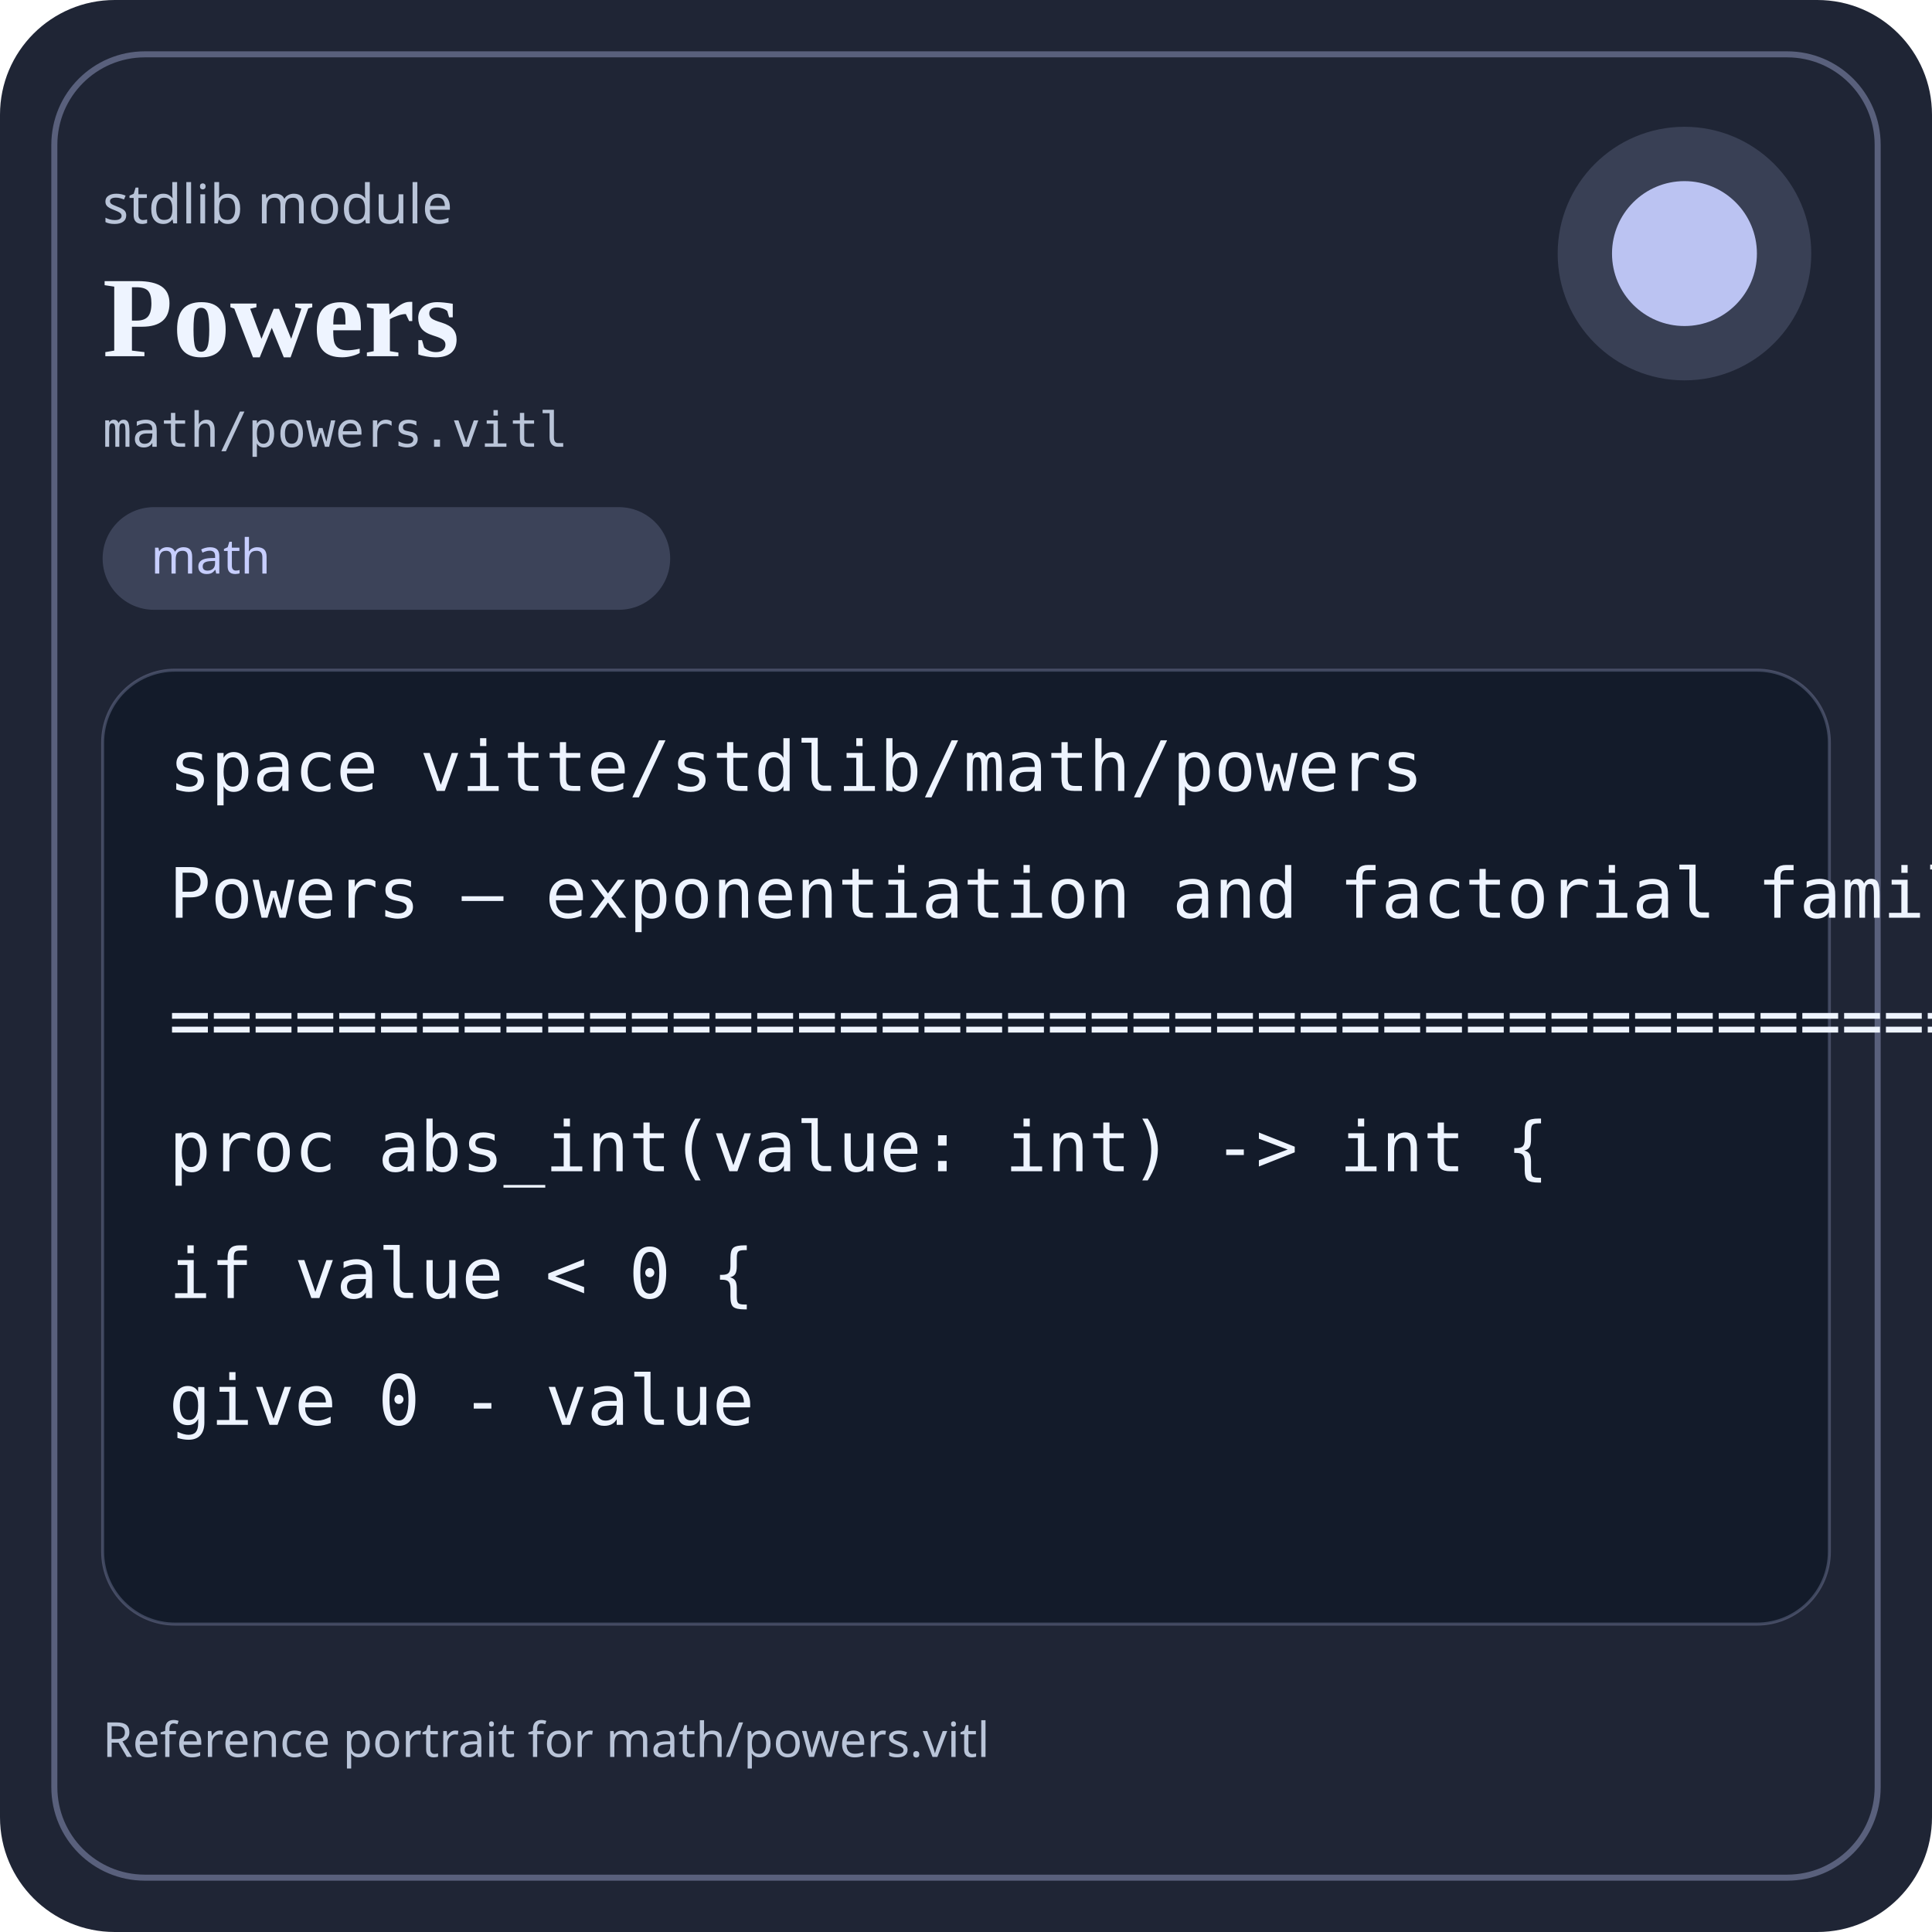
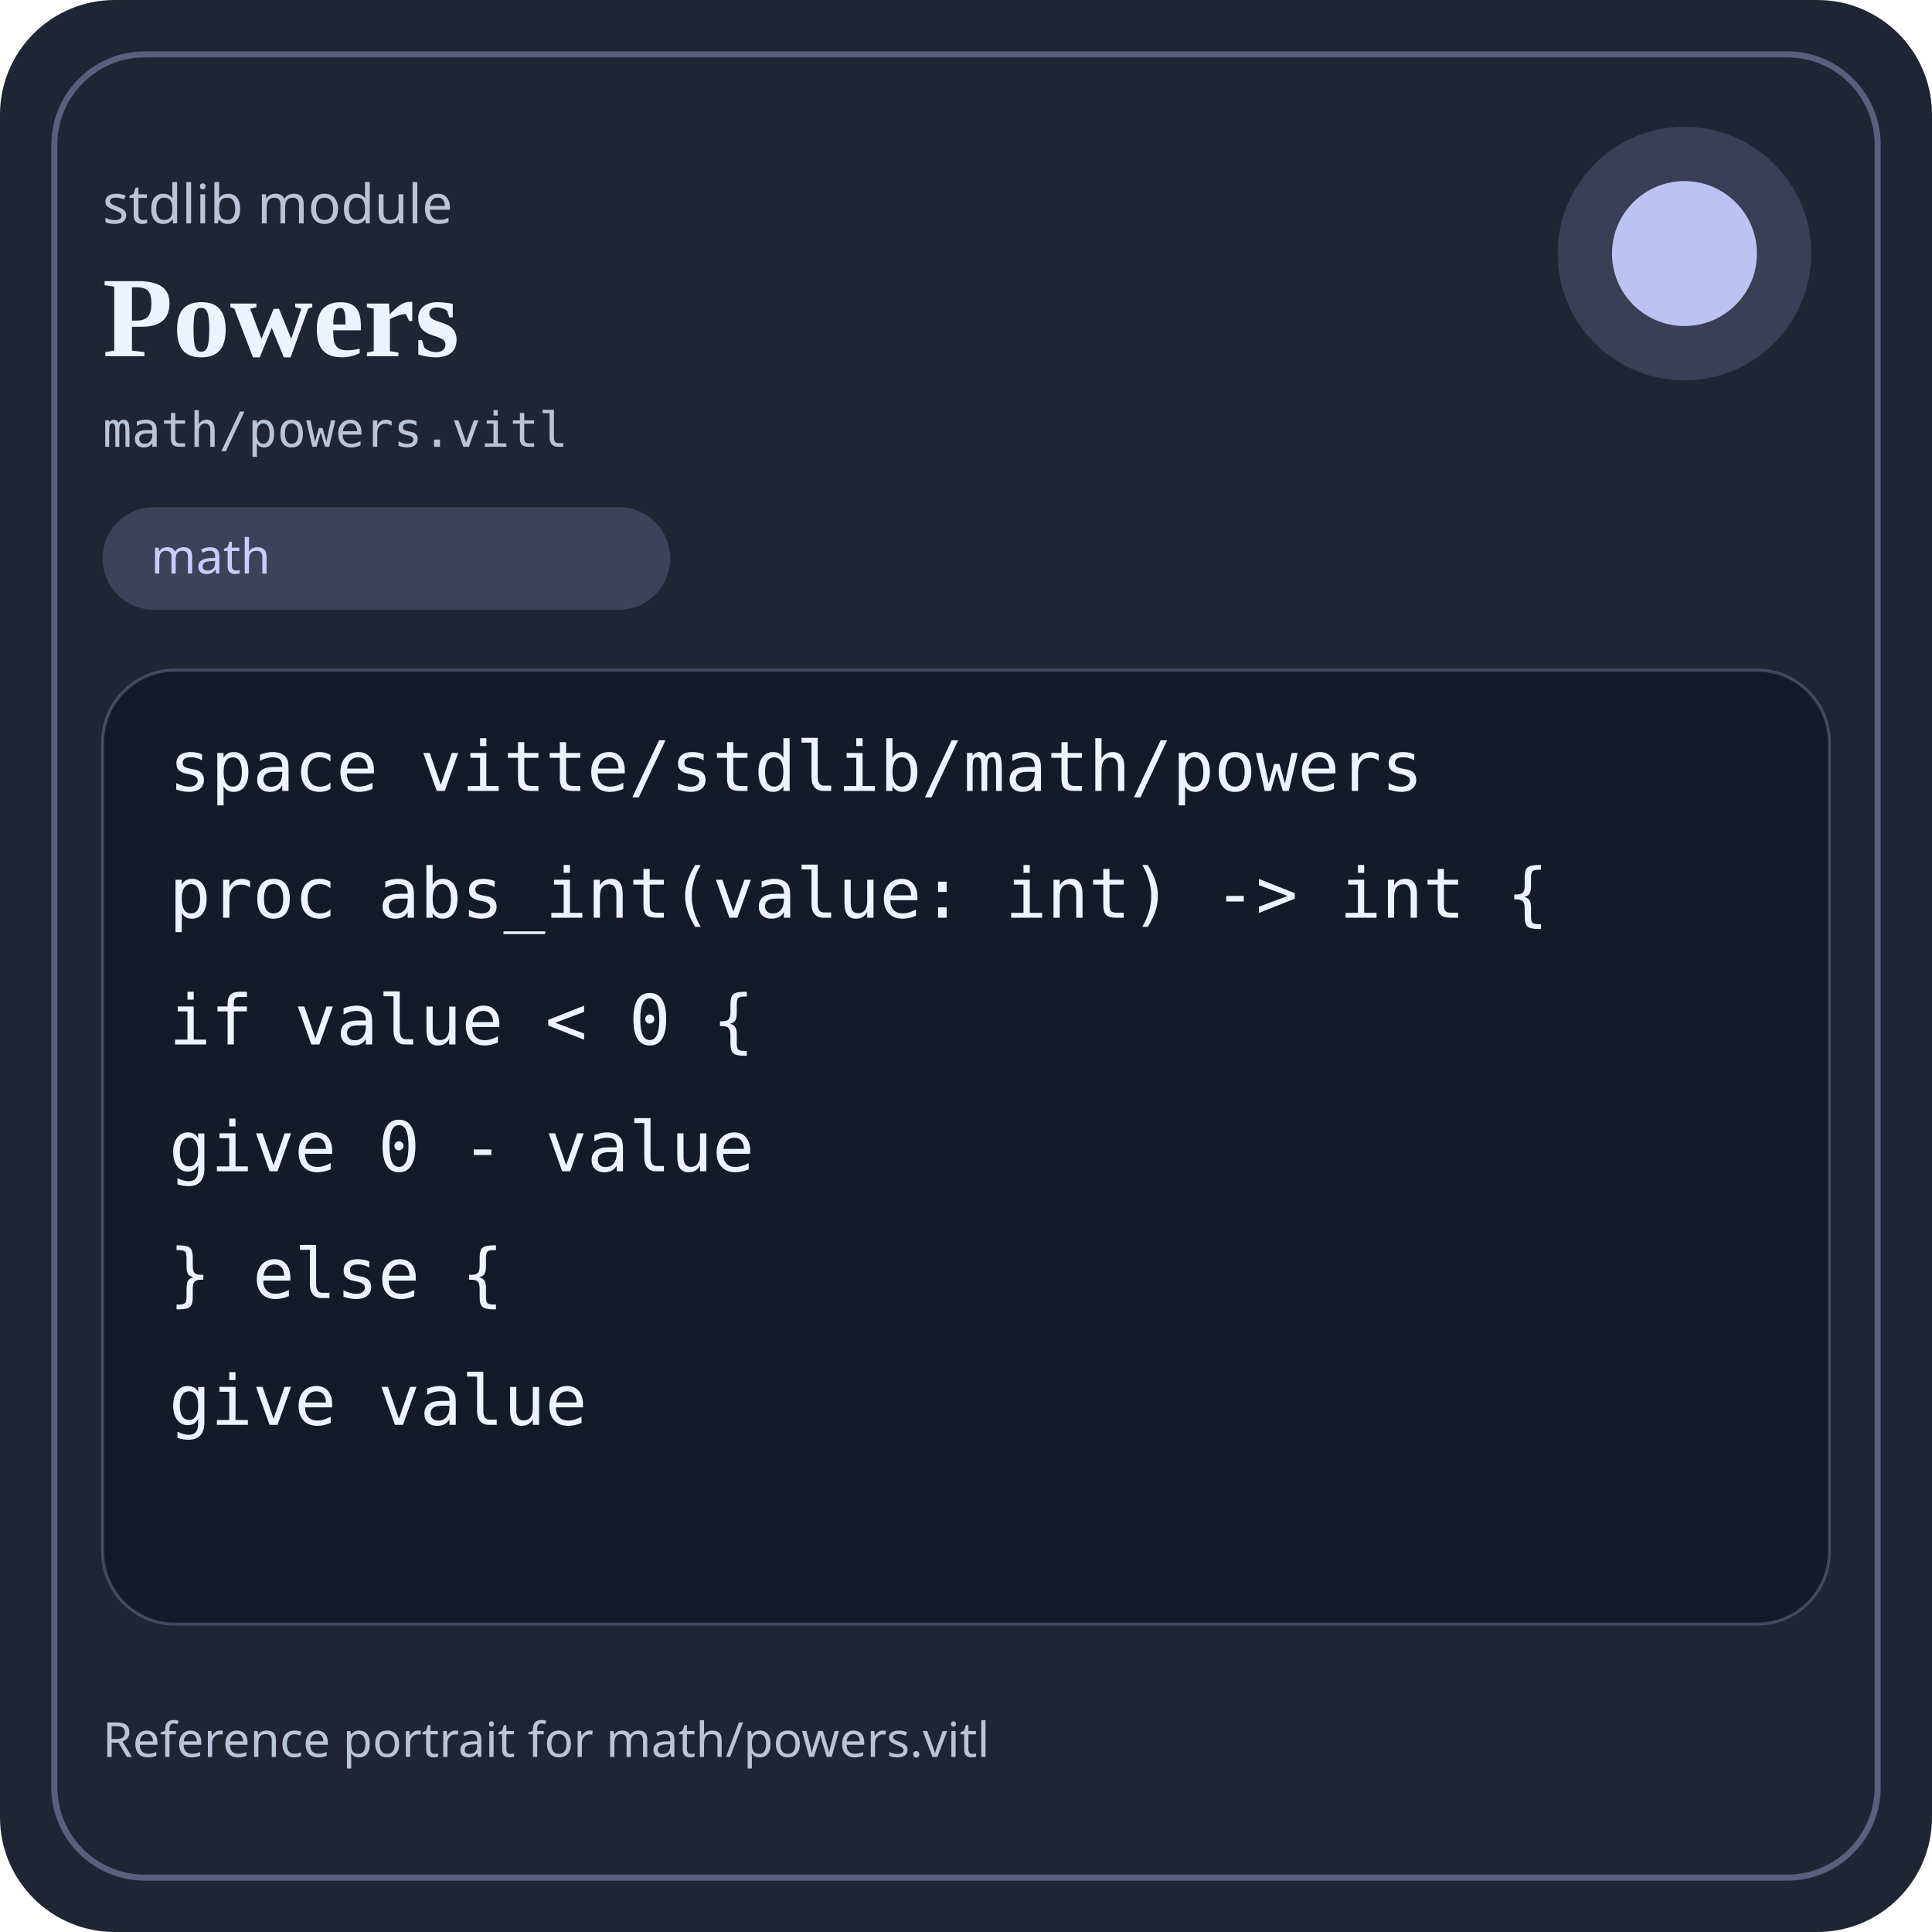
<svg xmlns="http://www.w3.org/2000/svg" width="640" height="640" viewBox="0 0 640 640" role="img" aria-labelledby="title desc">
  <rect width="640" height="640" rx="38" fill="#1f2535" />
  <rect x="18" y="18" width="604" height="604" rx="30" fill="none" stroke="#c7ceff" stroke-opacity="0.35" stroke-width="2" />
  <circle cx="558" cy="84" r="42" fill="#c7ceff" fill-opacity="0.16" />
  <circle cx="558" cy="84" r="24" fill="#c7ceff" fill-opacity="0.92" />
  <text x="34" y="74" font-family="ui-sans-serif, system-ui, sans-serif" font-size="18" fill="#b9c4d8">stdlib module</text>
  <text x="34" y="118" font-family="Georgia, Times New Roman, serif" font-size="38" font-weight="700" fill="#eef4ff">Powers</text>
  <text x="34" y="148" font-family="ui-monospace, SFMono-Regular, Menlo, Consolas, monospace" font-size="16" fill="#b9c4d8">math/powers.vitl</text>
  <rect x="34" y="168" width="188" height="34" rx="17" fill="#c7ceff" fill-opacity="0.18" />
  <text x="50" y="190" font-family="ui-sans-serif, system-ui, sans-serif" font-size="16" fill="#c7ceff">math</text>
  <rect x="34" y="222" width="572" height="316" rx="24" fill="#0f1726" fill-opacity="0.74" stroke="#c7ceff" stroke-opacity="0.24" />
  <text x="56" y="262" font-family="ui-monospace, SFMono-Regular, Menlo, Consolas, monospace" font-size="23" fill="#eef4ff">space vitte/stdlib/math/powers</text>
-   <text x="56" y="304" font-family="ui-monospace, SFMono-Regular, Menlo, Consolas, monospace" font-size="23" fill="#eef4ff">   Powers — exponentiation and factorial families</text>
-   <text x="56" y="346" font-family="ui-monospace, SFMono-Regular, Menlo, Consolas, monospace" font-size="23" fill="#eef4ff">   ========================================================= &gt;&gt;&gt;</text>
-   <text x="56" y="388" font-family="ui-monospace, SFMono-Regular, Menlo, Consolas, monospace" font-size="23" fill="#eef4ff">proc abs_int(value: int) -&gt; int {</text>
-   <text x="56" y="430" font-family="ui-monospace, SFMono-Regular, Menlo, Consolas, monospace" font-size="23" fill="#eef4ff">  if value &lt; 0 {</text>
-   <text x="56" y="472" font-family="ui-monospace, SFMono-Regular, Menlo, Consolas, monospace" font-size="23" fill="#eef4ff">    give 0 - value</text>
+   <text x="56" y="304" font-family="ui-monospace, SFMono-Regular, Menlo, Consolas, monospace" font-size="23" fill="#eef4ff">proc abs_int(value: int) -&gt; int {</text>
+   <text x="56" y="346" font-family="ui-monospace, SFMono-Regular, Menlo, Consolas, monospace" font-size="23" fill="#eef4ff">  if value &lt; 0 {</text>
+   <text x="56" y="388" font-family="ui-monospace, SFMono-Regular, Menlo, Consolas, monospace" font-size="23" fill="#eef4ff">    give 0 - value</text>
+   <text x="56" y="430" font-family="ui-monospace, SFMono-Regular, Menlo, Consolas, monospace" font-size="23" fill="#eef4ff">  } else {</text>
+   <text x="56" y="472" font-family="ui-monospace, SFMono-Regular, Menlo, Consolas, monospace" font-size="23" fill="#eef4ff">    give value</text>
  <text x="34" y="582" font-family="ui-sans-serif, system-ui, sans-serif" font-size="16" fill="#b9c4d8">Reference portrait for math/powers.vitl</text>
</svg>
